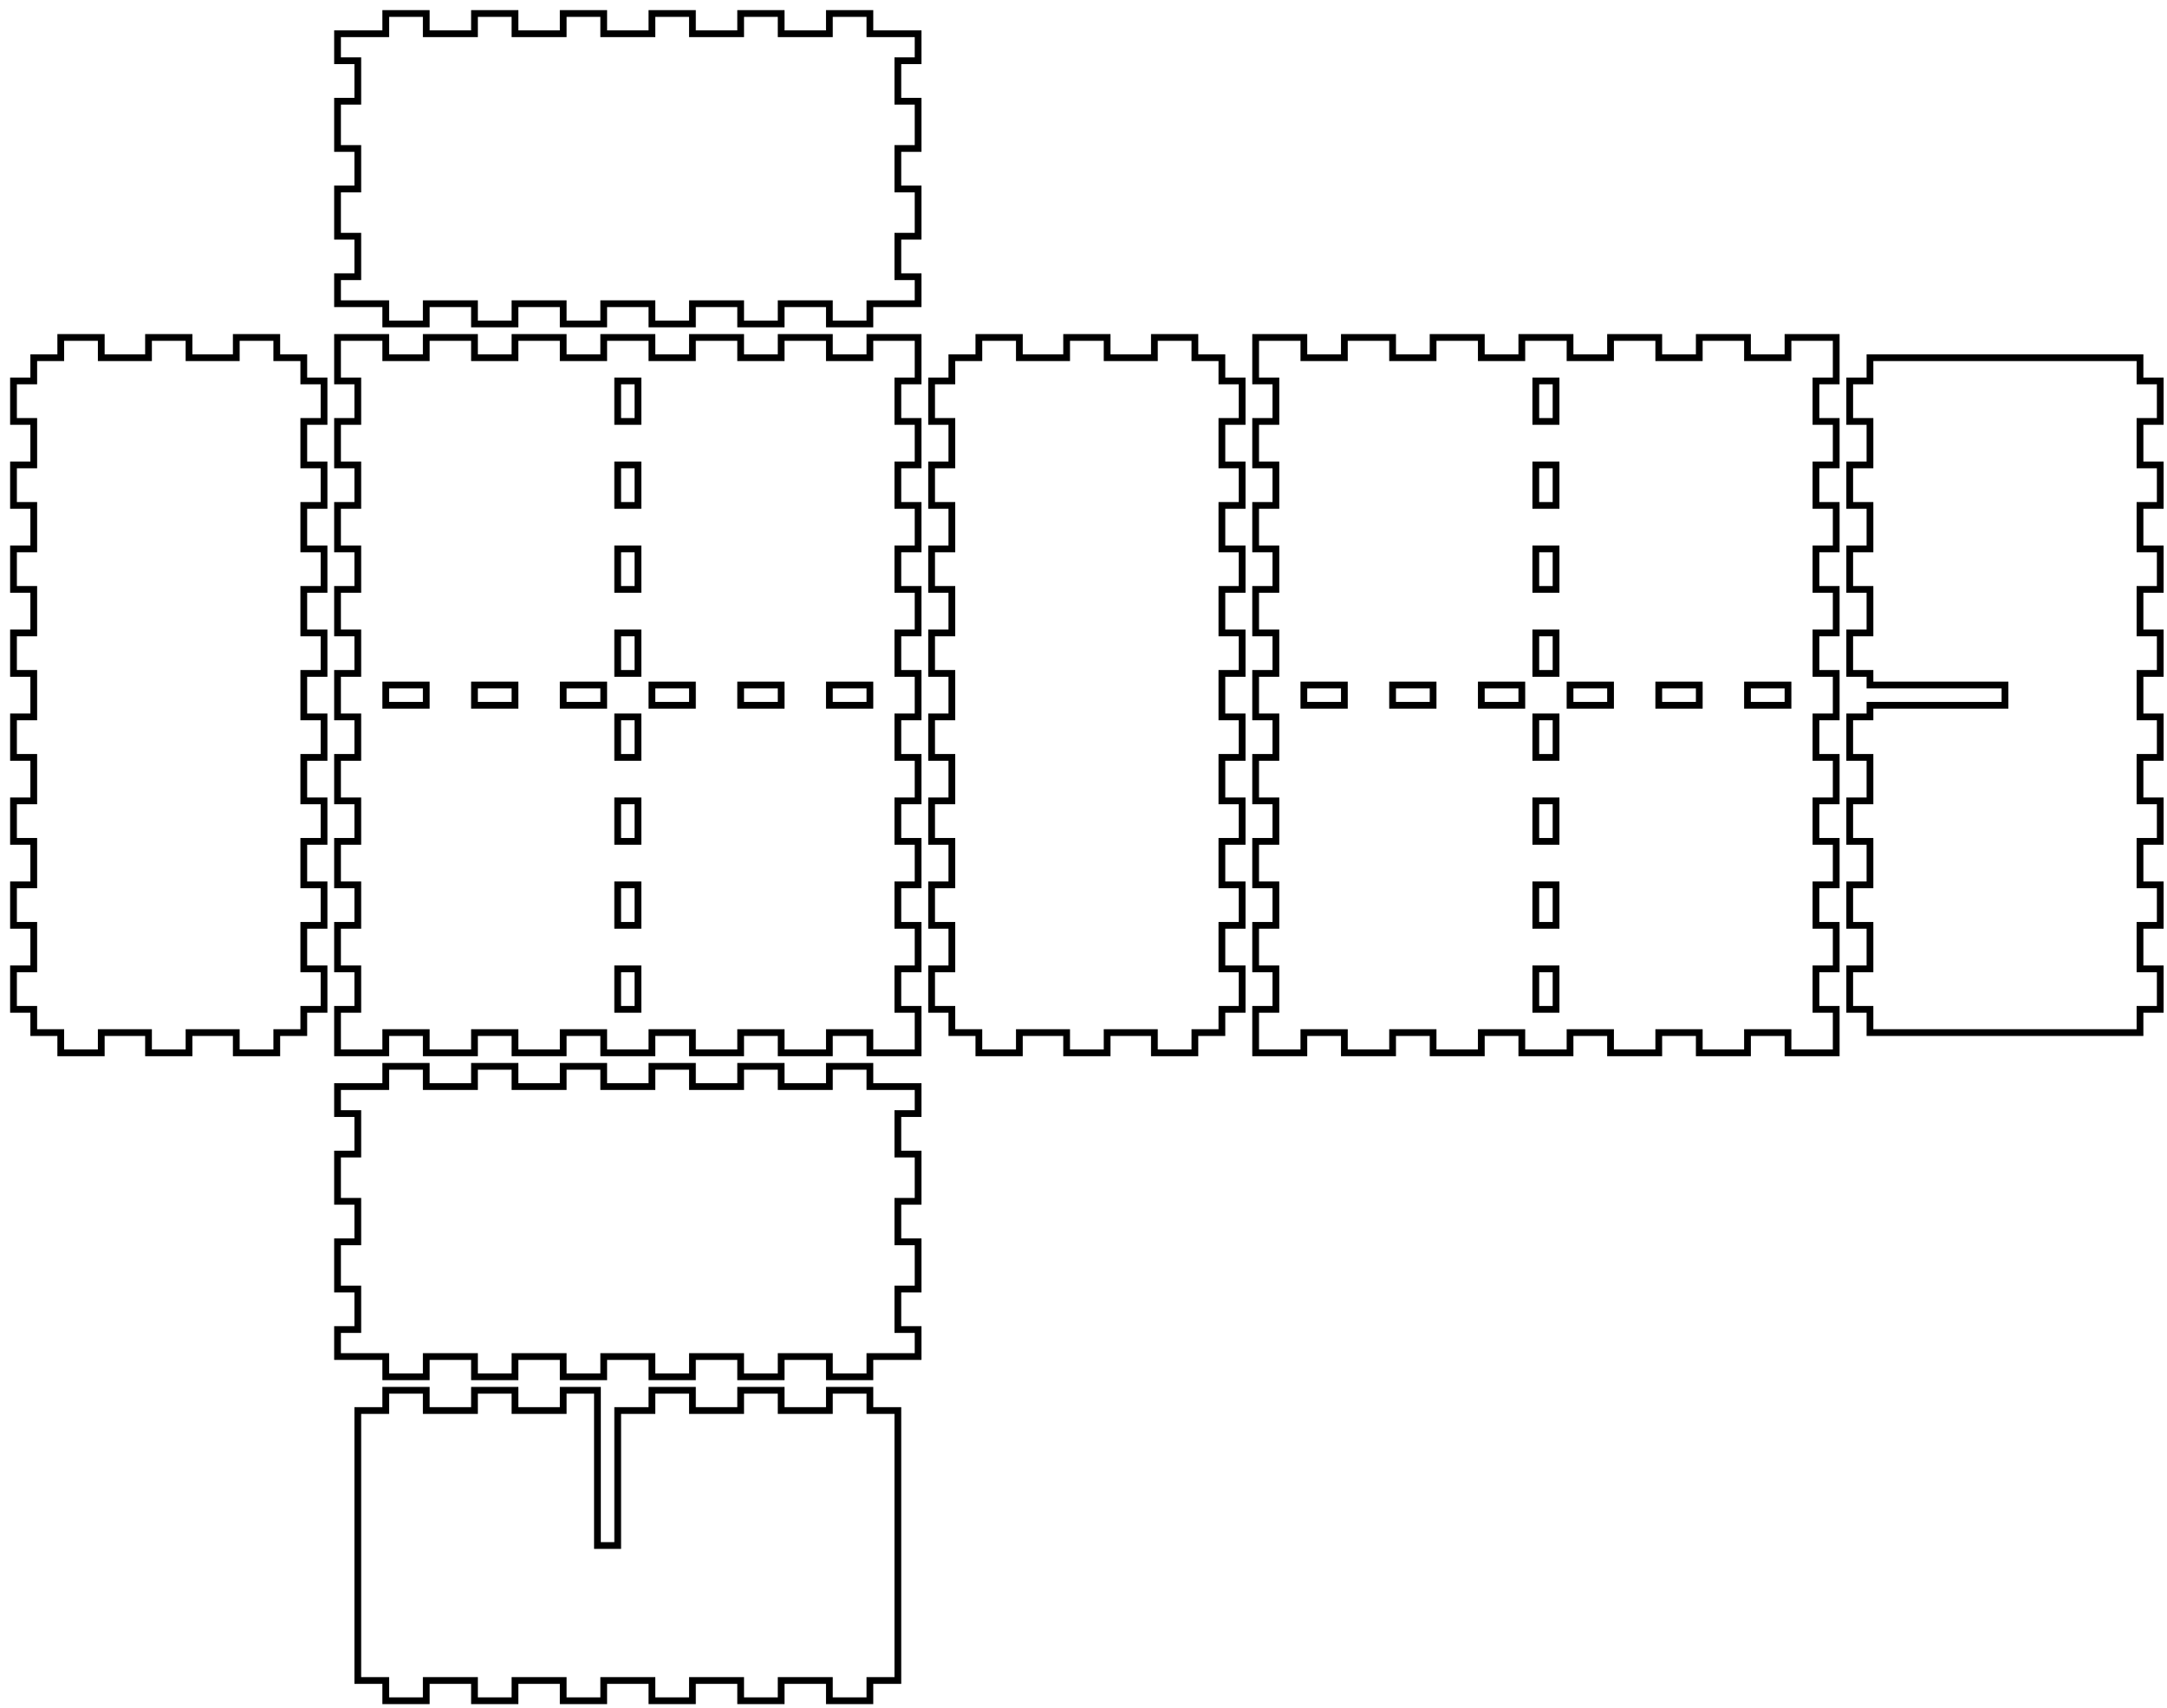
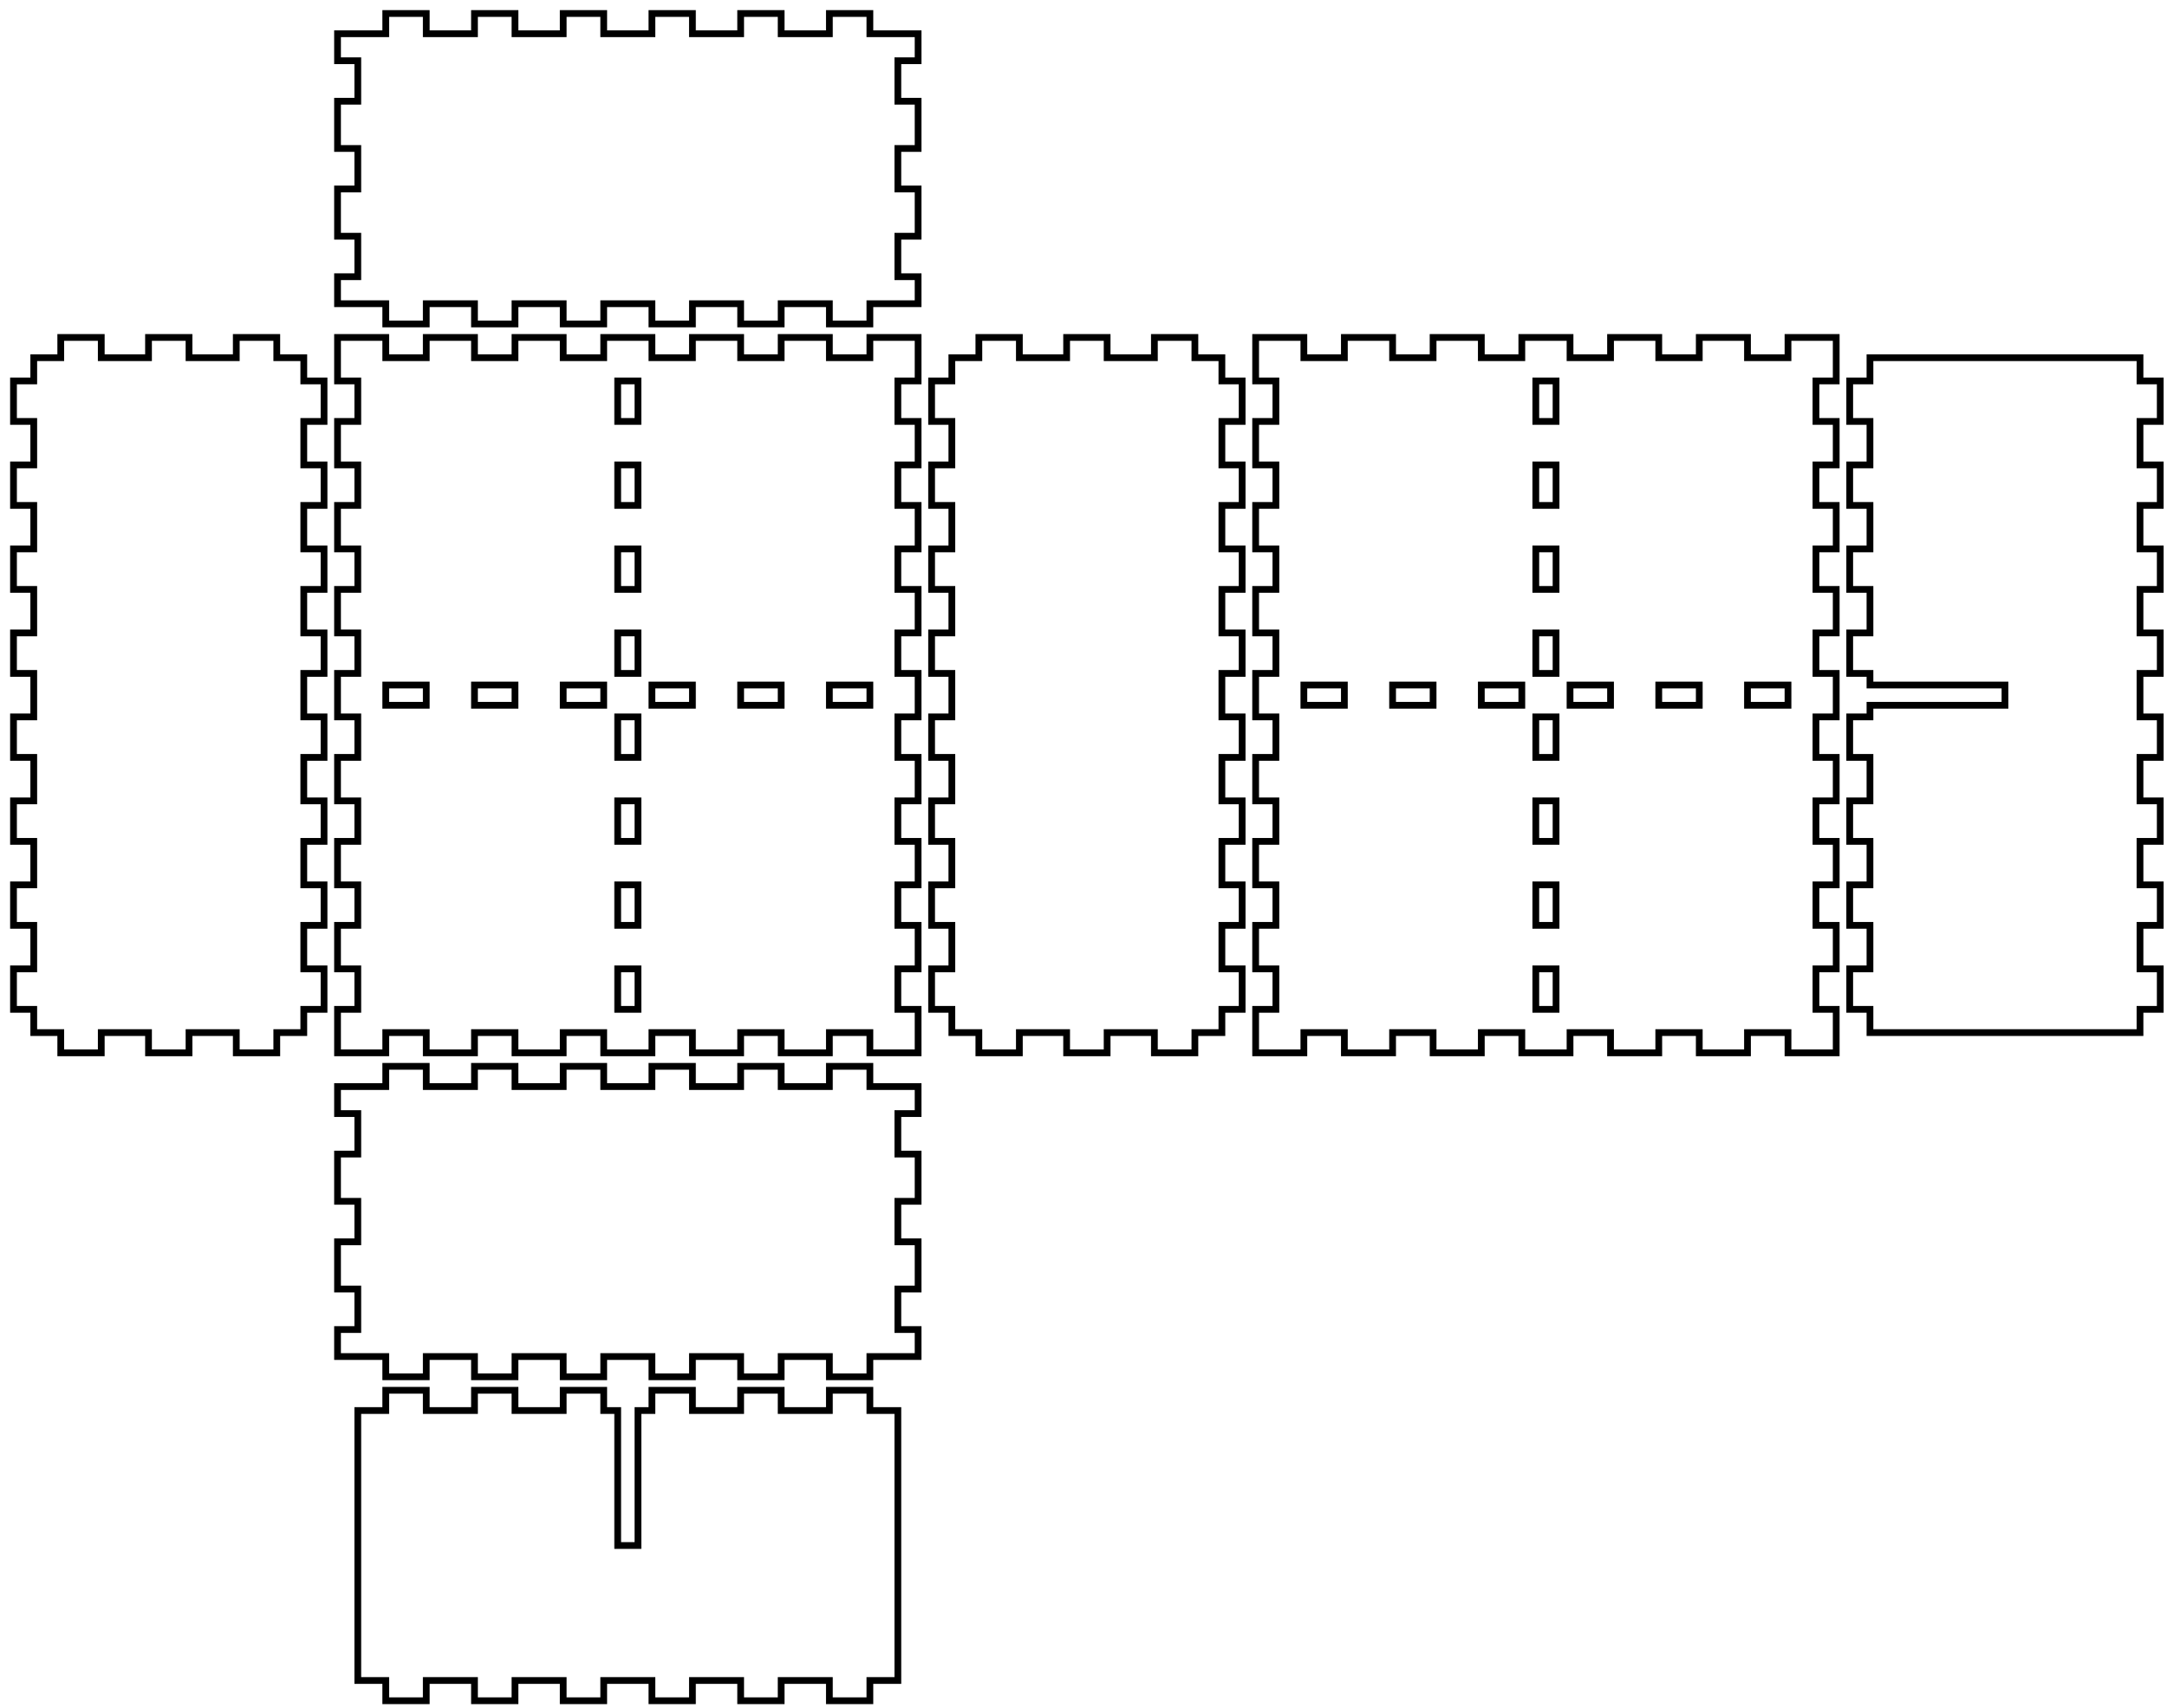
<svg xmlns="http://www.w3.org/2000/svg" width="321mm" height="253mm" viewBox="0 0 321 253" version="1.1" id="svg5">
  <defs id="defs2" />
  <g id="layer1">
    <path id="piece_001" style="fill:none;stroke:#000000;stroke-width:1" d="M 50 161 L 57.143 161 L 57.143 158 L 63.143 158 L 63.143 161 L 70.286 161 L 70.286 158 L 76.286 158 L 76.286 161 L 83.429 161 L 83.429 158 L 89.429 158 L 89.429 161 L 96.571 161 L 96.571 158 L 102.571 158 L 102.571 161 L 109.714 161 L 109.714 158 L 115.714 158 L 115.714 161 L 122.857 161 L 122.857 158 L 128.857 158 L 128.857 161 L 136 161 L 136 165 L 133 165 L 133 171 L 136 171 L 136 178 L 133 178 L 133 184 L 136 184 L 136 191 L 133 191 L 133 197 L 136 197 L 136 201 L 128.857 201 L 128.857 204 L 122.857 204 L 122.857 201 L 115.714 201 L 115.714 204 L 109.714 204 L 109.714 201 L 102.571 201 L 102.571 204 L 96.571 204 L 96.571 201 L 89.429 201 L 89.429 204 L 83.429 204 L 83.429 201 L 76.286 201 L 76.286 204 L 70.286 204 L 70.286 201 L 63.143 201 L 63.143 204 L 57.143 204 L 57.143 201 L 50 201 L 50 197 L 53 197 L 53 191 L 50 191 L 50 184 L 53 184 L 53 178 L 50 178 L 50 171 L 53 171 L 53 165 L 50 165 L 50 161 Z" />
-     <path id="xdivider_001" style="fill:none;stroke:#000000;stroke-width:1" d="M 83.429 206 L 83.429 209 L 76.286 209 L 76.286 206 L 70.286 206 L 70.286 209 L 63.143 209 L 63.143 206 L 57.143 206 L 57.143 209 L 53 209 L 53 249 L 57.143 249 L 57.143 252 L 63.143 252 L 63.143 249 L 70.286 249 L 70.286 252 L 76.286 252 L 76.286 249 L 83.429 249 L 83.429 252 L 89.429 252 L 89.429 249 L 96.571 249 L 96.571 252 L 102.571 252 L 102.571 249 L 109.714 249 L 109.714 252 L 115.714 252 L 115.714 249 L 122.857 249 L 122.857 252 L 128.857 252 L 128.857 249 L 133 249 L 133 209 L 128.857 209 L 128.857 206 L 122.857 206 L 122.857 209 L 115.714 209 L 115.714 206 L 109.714 206 L 109.714 209 L 102.571 209 L 102.571 206 L 96.571 206 L 96.571 209 L 91.5 209 L 91.5 229 L 88.5 229 L 88.5 206 L 83.429 206 Z" />
+     <path id="xdivider_001" style="fill:none;stroke:#000000;stroke-width:1" d="M 89.429 209 L 89.429 206 L 83.429 206 L 83.429 209 L 76.286 209 L 76.286 206 L 70.286 206 L 70.286 209 L 63.143 209 L 63.143 206 L 57.143 206 L 57.143 209 L 53 209 L 53 249 L 57.143 249 L 57.143 252 L 63.143 252 L 63.143 249 L 70.286 249 L 70.286 252 L 76.286 252 L 76.286 249 L 83.429 249 L 83.429 252 L 89.429 252 L 89.429 249 L 96.571 249 L 96.571 252 L 102.571 252 L 102.571 249 L 109.714 249 L 109.714 252 L 115.714 252 L 115.714 249 L 122.857 249 L 122.857 252 L 128.857 252 L 128.857 249 L 133 249 L 133 209 L 128.857 209 L 128.857 206 L 122.857 206 L 122.857 209 L 115.714 209 L 115.714 206 L 109.714 206 L 109.714 209 L 102.571 209 L 102.571 206 L 96.571 206 L 96.571 209 L 94.5 209 L 94.5 229 L 91.5 229 L 91.5 209 L 89.429 209 Z" />
    <path id="piece_002" style="fill:none;stroke:#000000;stroke-width:1" d="M 5 53 L 9 53 L 9 50 L 15 50 L 15 53 L 22 53 L 22 50 L 28 50 L 28 53 L 35 53 L 35 50 L 41 50 L 41 53 L 45 53 L 45 56.444 L 48 56.444 L 48 62.444 L 45 62.444 L 45 68.889 L 48 68.889 L 48 74.889 L 45 74.889 L 45 81.333 L 48 81.333 L 48 87.333 L 45 87.333 L 45 93.778 L 48 93.778 L 48 99.778 L 45 99.778 L 45 106.222 L 48 106.222 L 48 112.222 L 45 112.222 L 45 118.667 L 48 118.667 L 48 124.667 L 45 124.667 L 45 131.111 L 48 131.111 L 48 137.111 L 45 137.111 L 45 143.556 L 48 143.556 L 48 149.556 L 45 149.556 L 45 153 L 41 153 L 41 156 L 35 156 L 35 153 L 28 153 L 28 156 L 22 156 L 22 153 L 15 153 L 15 156 L 9 156 L 9 153 L 5 153 L 5 149.556 L 2 149.556 L 2 143.556 L 5 143.556 L 5 137.111 L 2 137.111 L 2 131.111 L 5 131.111 L 5 124.667 L 2 124.667 L 2 118.667 L 5 118.667 L 5 112.222 L 2 112.222 L 2 106.222 L 5 106.222 L 5 99.778 L 2 99.778 L 2 93.778 L 5 93.778 L 5 87.333 L 2 87.333 L 2 81.333 L 5 81.333 L 5 74.889 L 2 74.889 L 2 68.889 L 5 68.889 L 5 62.444 L 2 62.444 L 2 56.444 L 5 56.444 L 5 53 Z" />
    <path id="ydivider_001" style="fill:none;stroke:#000000;stroke-width:1" d="M 277 106.222 L 274 106.222 L 274 112.222 L 277 112.222 L 277 118.667 L 274 118.667 L 274 124.667 L 277 124.667 L 277 131.111 L 274 131.111 L 274 137.111 L 277 137.111 L 277 143.556 L 274 143.556 L 274 149.556 L 277 149.556 L 277 153 L 317 153 L 317 149.556 L 320 149.556 L 320 143.556 L 317 143.556 L 317 137.111 L 320 137.111 L 320 131.111 L 317 131.111 L 317 124.667 L 320 124.667 L 320 118.667 L 317 118.667 L 317 112.222 L 320 112.222 L 320 106.222 L 317 106.222 L 317 99.778 L 320 99.778 L 320 93.778 L 317 93.778 L 317 87.333 L 320 87.333 L 320 81.333 L 317 81.333 L 317 74.889 L 320 74.889 L 320 68.889 L 317 68.889 L 317 62.444 L 320 62.444 L 320 56.444 L 317 56.444 L 317 53 L 277 53 L 277 56.444 L 274 56.444 L 274 62.444 L 277 62.444 L 277 68.889 L 274 68.889 L 274 74.889 L 277 74.889 L 277 81.333 L 274 81.333 L 274 87.333 L 277 87.333 L 277 93.778 L 274 93.778 L 274 99.778 L 277 99.778 L 277 101.5 L 297 101.5 L 297 104.5 L 277 104.5 L 277 106.222 Z" />
    <path id="piece_003" style="fill:none;stroke:#000000;stroke-width:1" d="M 50 56.444 L 53 56.444 L 53 62.444 L 50 62.444 L 50 68.889 L 53 68.889 L 53 74.889 L 50 74.889 L 50 81.333 L 53 81.333 L 53 87.333 L 50 87.333 L 50 93.778 L 53 93.778 L 53 99.778 L 50 99.778 L 50 106.222 L 53 106.222 L 53 112.222 L 50 112.222 L 50 118.667 L 53 118.667 L 53 124.667 L 50 124.667 L 50 131.111 L 53 131.111 L 53 137.111 L 50 137.111 L 50 143.556 L 53 143.556 L 53 149.556 L 50 149.556 L 50 156 L 57.143 156 L 57.143 153 L 63.143 153 L 63.143 156 L 70.286 156 L 70.286 153 L 76.286 153 L 76.286 156 L 83.429 156 L 83.429 153 L 89.429 153 L 89.429 156 L 96.571 156 L 96.571 153 L 102.571 153 L 102.571 156 L 109.714 156 L 109.714 153 L 115.714 153 L 115.714 156 L 122.857 156 L 122.857 153 L 128.857 153 L 128.857 156 L 136 156 L 136 149.556 L 133 149.556 L 133 143.556 L 136 143.556 L 136 137.111 L 133 137.111 L 133 131.111 L 136 131.111 L 136 124.667 L 133 124.667 L 133 118.667 L 136 118.667 L 136 112.222 L 133 112.222 L 133 106.222 L 136 106.222 L 136 99.778 L 133 99.778 L 133 93.778 L 136 93.778 L 136 87.333 L 133 87.333 L 133 81.333 L 136 81.333 L 136 74.889 L 133 74.889 L 133 68.889 L 136 68.889 L 136 62.444 L 133 62.444 L 133 56.444 L 136 56.444 L 136 50 L 128.857 50 L 128.857 53 L 122.857 53 L 122.857 50 L 115.714 50 L 115.714 53 L 109.714 53 L 109.714 50 L 102.571 50 L 102.571 53 L 96.571 53 L 96.571 50 L 89.429 50 L 89.429 53 L 83.429 53 L 83.429 50 L 76.286 50 L 76.286 53 L 70.286 53 L 70.286 50 L 63.143 50 L 63.143 53 L 57.143 53 L 57.143 50 L 50 50 L 50 56.444 Z M 109.714 101.5 L 115.714 101.5 L 115.714 104.5 L 109.714 104.5 L 109.714 101.5 Z M 122.857 101.5 L 128.857 101.5 L 128.857 104.5 L 122.857 104.5 L 122.857 101.5 Z M 57.143 101.5 L 63.143 101.5 L 63.143 104.5 L 57.143 104.5 L 57.143 101.5 Z M 70.286 101.5 L 76.286 101.5 L 76.286 104.5 L 70.286 104.5 L 70.286 101.5 Z M 83.429 101.5 L 89.429 101.5 L 89.429 104.5 L 83.429 104.5 L 83.429 101.5 Z M 91.5 106.222 L 94.5 106.222 L 94.5 112.222 L 91.5 112.222 L 91.5 106.222 Z M 91.5 118.667 L 94.5 118.667 L 94.5 124.667 L 91.5 124.667 L 91.5 118.667 Z M 91.5 131.111 L 94.5 131.111 L 94.5 137.111 L 91.5 137.111 L 91.5 131.111 Z M 91.5 143.556 L 94.5 143.556 L 94.5 149.556 L 91.5 149.556 L 91.5 143.556 Z M 91.5 56.444 L 94.5 56.444 L 94.5 62.444 L 91.5 62.444 L 91.5 56.444 Z M 91.5 68.889 L 94.5 68.889 L 94.5 74.889 L 91.5 74.889 L 91.5 68.889 Z M 91.5 81.333 L 94.5 81.333 L 94.5 87.333 L 91.5 87.333 L 91.5 81.333 Z M 91.5 93.778 L 94.5 93.778 L 94.5 99.778 L 91.5 99.778 L 91.5 93.778 Z M 96.571 101.5 L 102.571 101.5 L 102.571 104.5 L 96.571 104.5 L 96.571 101.5 Z" />
    <path id="piece_004" style="fill:none;stroke:#000000;stroke-width:1" d="M 141 53 L 145 53 L 145 50 L 151 50 L 151 53 L 158 53 L 158 50 L 164 50 L 164 53 L 171 53 L 171 50 L 177 50 L 177 53 L 181 53 L 181 56.444 L 184 56.444 L 184 62.444 L 181 62.444 L 181 68.889 L 184 68.889 L 184 74.889 L 181 74.889 L 181 81.333 L 184 81.333 L 184 87.333 L 181 87.333 L 181 93.778 L 184 93.778 L 184 99.778 L 181 99.778 L 181 106.222 L 184 106.222 L 184 112.222 L 181 112.222 L 181 118.667 L 184 118.667 L 184 124.667 L 181 124.667 L 181 131.111 L 184 131.111 L 184 137.111 L 181 137.111 L 181 143.556 L 184 143.556 L 184 149.556 L 181 149.556 L 181 153 L 177 153 L 177 156 L 171 156 L 171 153 L 164 153 L 164 156 L 158 156 L 158 153 L 151 153 L 151 156 L 145 156 L 145 153 L 141 153 L 141 149.556 L 138 149.556 L 138 143.556 L 141 143.556 L 141 137.111 L 138 137.111 L 138 131.111 L 141 131.111 L 141 124.667 L 138 124.667 L 138 118.667 L 141 118.667 L 141 112.222 L 138 112.222 L 138 106.222 L 141 106.222 L 141 99.778 L 138 99.778 L 138 93.778 L 141 93.778 L 141 87.333 L 138 87.333 L 138 81.333 L 141 81.333 L 141 74.889 L 138 74.889 L 138 68.889 L 141 68.889 L 141 62.444 L 138 62.444 L 138 56.444 L 141 56.444 L 141 53 Z" />
    <path id="piece_005" style="fill:none;stroke:#000000;stroke-width:1" d="M 186 56.444 L 189 56.444 L 189 62.444 L 186 62.444 L 186 68.889 L 189 68.889 L 189 74.889 L 186 74.889 L 186 81.333 L 189 81.333 L 189 87.333 L 186 87.333 L 186 93.778 L 189 93.778 L 189 99.778 L 186 99.778 L 186 106.222 L 189 106.222 L 189 112.222 L 186 112.222 L 186 118.667 L 189 118.667 L 189 124.667 L 186 124.667 L 186 131.111 L 189 131.111 L 189 137.111 L 186 137.111 L 186 143.556 L 189 143.556 L 189 149.556 L 186 149.556 L 186 156 L 193.143 156 L 193.143 153 L 199.143 153 L 199.143 156 L 206.286 156 L 206.286 153 L 212.286 153 L 212.286 156 L 219.429 156 L 219.429 153 L 225.429 153 L 225.429 156 L 232.571 156 L 232.571 153 L 238.571 153 L 238.571 156 L 245.714 156 L 245.714 153 L 251.714 153 L 251.714 156 L 258.857 156 L 258.857 153 L 264.857 153 L 264.857 156 L 272 156 L 272 149.556 L 269 149.556 L 269 143.556 L 272 143.556 L 272 137.111 L 269 137.111 L 269 131.111 L 272 131.111 L 272 124.667 L 269 124.667 L 269 118.667 L 272 118.667 L 272 112.222 L 269 112.222 L 269 106.222 L 272 106.222 L 272 99.778 L 269 99.778 L 269 93.778 L 272 93.778 L 272 87.333 L 269 87.333 L 269 81.333 L 272 81.333 L 272 74.889 L 269 74.889 L 269 68.889 L 272 68.889 L 272 62.444 L 269 62.444 L 269 56.444 L 272 56.444 L 272 50 L 264.857 50 L 264.857 53 L 258.857 53 L 258.857 50 L 251.714 50 L 251.714 53 L 245.714 53 L 245.714 50 L 238.571 50 L 238.571 53 L 232.571 53 L 232.571 50 L 225.429 50 L 225.429 53 L 219.429 53 L 219.429 50 L 212.286 50 L 212.286 53 L 206.286 53 L 206.286 50 L 199.143 50 L 199.143 53 L 193.143 53 L 193.143 50 L 186 50 L 186 56.444 Z M 193.143 101.5 L 199.143 101.5 L 199.143 104.5 L 193.143 104.5 L 193.143 101.5 Z M 206.286 101.5 L 212.286 101.5 L 212.286 104.5 L 206.286 104.5 L 206.286 101.5 Z M 219.429 101.5 L 225.429 101.5 L 225.429 104.5 L 219.429 104.5 L 219.429 101.5 Z M 227.5 106.222 L 230.5 106.222 L 230.5 112.222 L 227.5 112.222 L 227.5 106.222 Z M 227.5 118.667 L 230.5 118.667 L 230.5 124.667 L 227.5 124.667 L 227.5 118.667 Z M 227.5 131.111 L 230.5 131.111 L 230.5 137.111 L 227.5 137.111 L 227.5 131.111 Z M 227.5 143.556 L 230.5 143.556 L 230.5 149.556 L 227.5 149.556 L 227.5 143.556 Z M 227.5 56.444 L 230.5 56.444 L 230.5 62.444 L 227.5 62.444 L 227.5 56.444 Z M 227.5 68.889 L 230.5 68.889 L 230.5 74.889 L 227.5 74.889 L 227.5 68.889 Z M 227.5 81.333 L 230.5 81.333 L 230.5 87.333 L 227.5 87.333 L 227.5 81.333 Z M 227.5 93.778 L 230.5 93.778 L 230.5 99.778 L 227.5 99.778 L 227.5 93.778 Z M 232.571 101.5 L 238.571 101.5 L 238.571 104.5 L 232.571 104.5 L 232.571 101.5 Z M 245.714 101.5 L 251.714 101.5 L 251.714 104.5 L 245.714 104.5 L 245.714 101.5 Z M 258.857 101.5 L 264.857 101.5 L 264.857 104.5 L 258.857 104.5 L 258.857 101.5 Z" />
    <path id="piece_006" style="fill:none;stroke:#000000;stroke-width:1" d="M 50 5 L 57.143 5 L 57.143 2 L 63.143 2 L 63.143 5 L 70.286 5 L 70.286 2 L 76.286 2 L 76.286 5 L 83.429 5 L 83.429 2 L 89.429 2 L 89.429 5 L 96.571 5 L 96.571 2 L 102.571 2 L 102.571 5 L 109.714 5 L 109.714 2 L 115.714 2 L 115.714 5 L 122.857 5 L 122.857 2 L 128.857 2 L 128.857 5 L 136 5 L 136 9 L 133 9 L 133 15 L 136 15 L 136 22 L 133 22 L 133 28 L 136 28 L 136 35 L 133 35 L 133 41 L 136 41 L 136 45 L 128.857 45 L 128.857 48 L 122.857 48 L 122.857 45 L 115.714 45 L 115.714 48 L 109.714 48 L 109.714 45 L 102.571 45 L 102.571 48 L 96.571 48 L 96.571 45 L 89.429 45 L 89.429 48 L 83.429 48 L 83.429 45 L 76.286 45 L 76.286 48 L 70.286 48 L 70.286 45 L 63.143 45 L 63.143 48 L 57.143 48 L 57.143 45 L 50 45 L 50 41 L 53 41 L 53 35 L 50 35 L 50 28 L 53 28 L 53 22 L 50 22 L 50 15 L 53 15 L 53 9 L 50 9 L 50 5 Z" />
  </g>
</svg>
